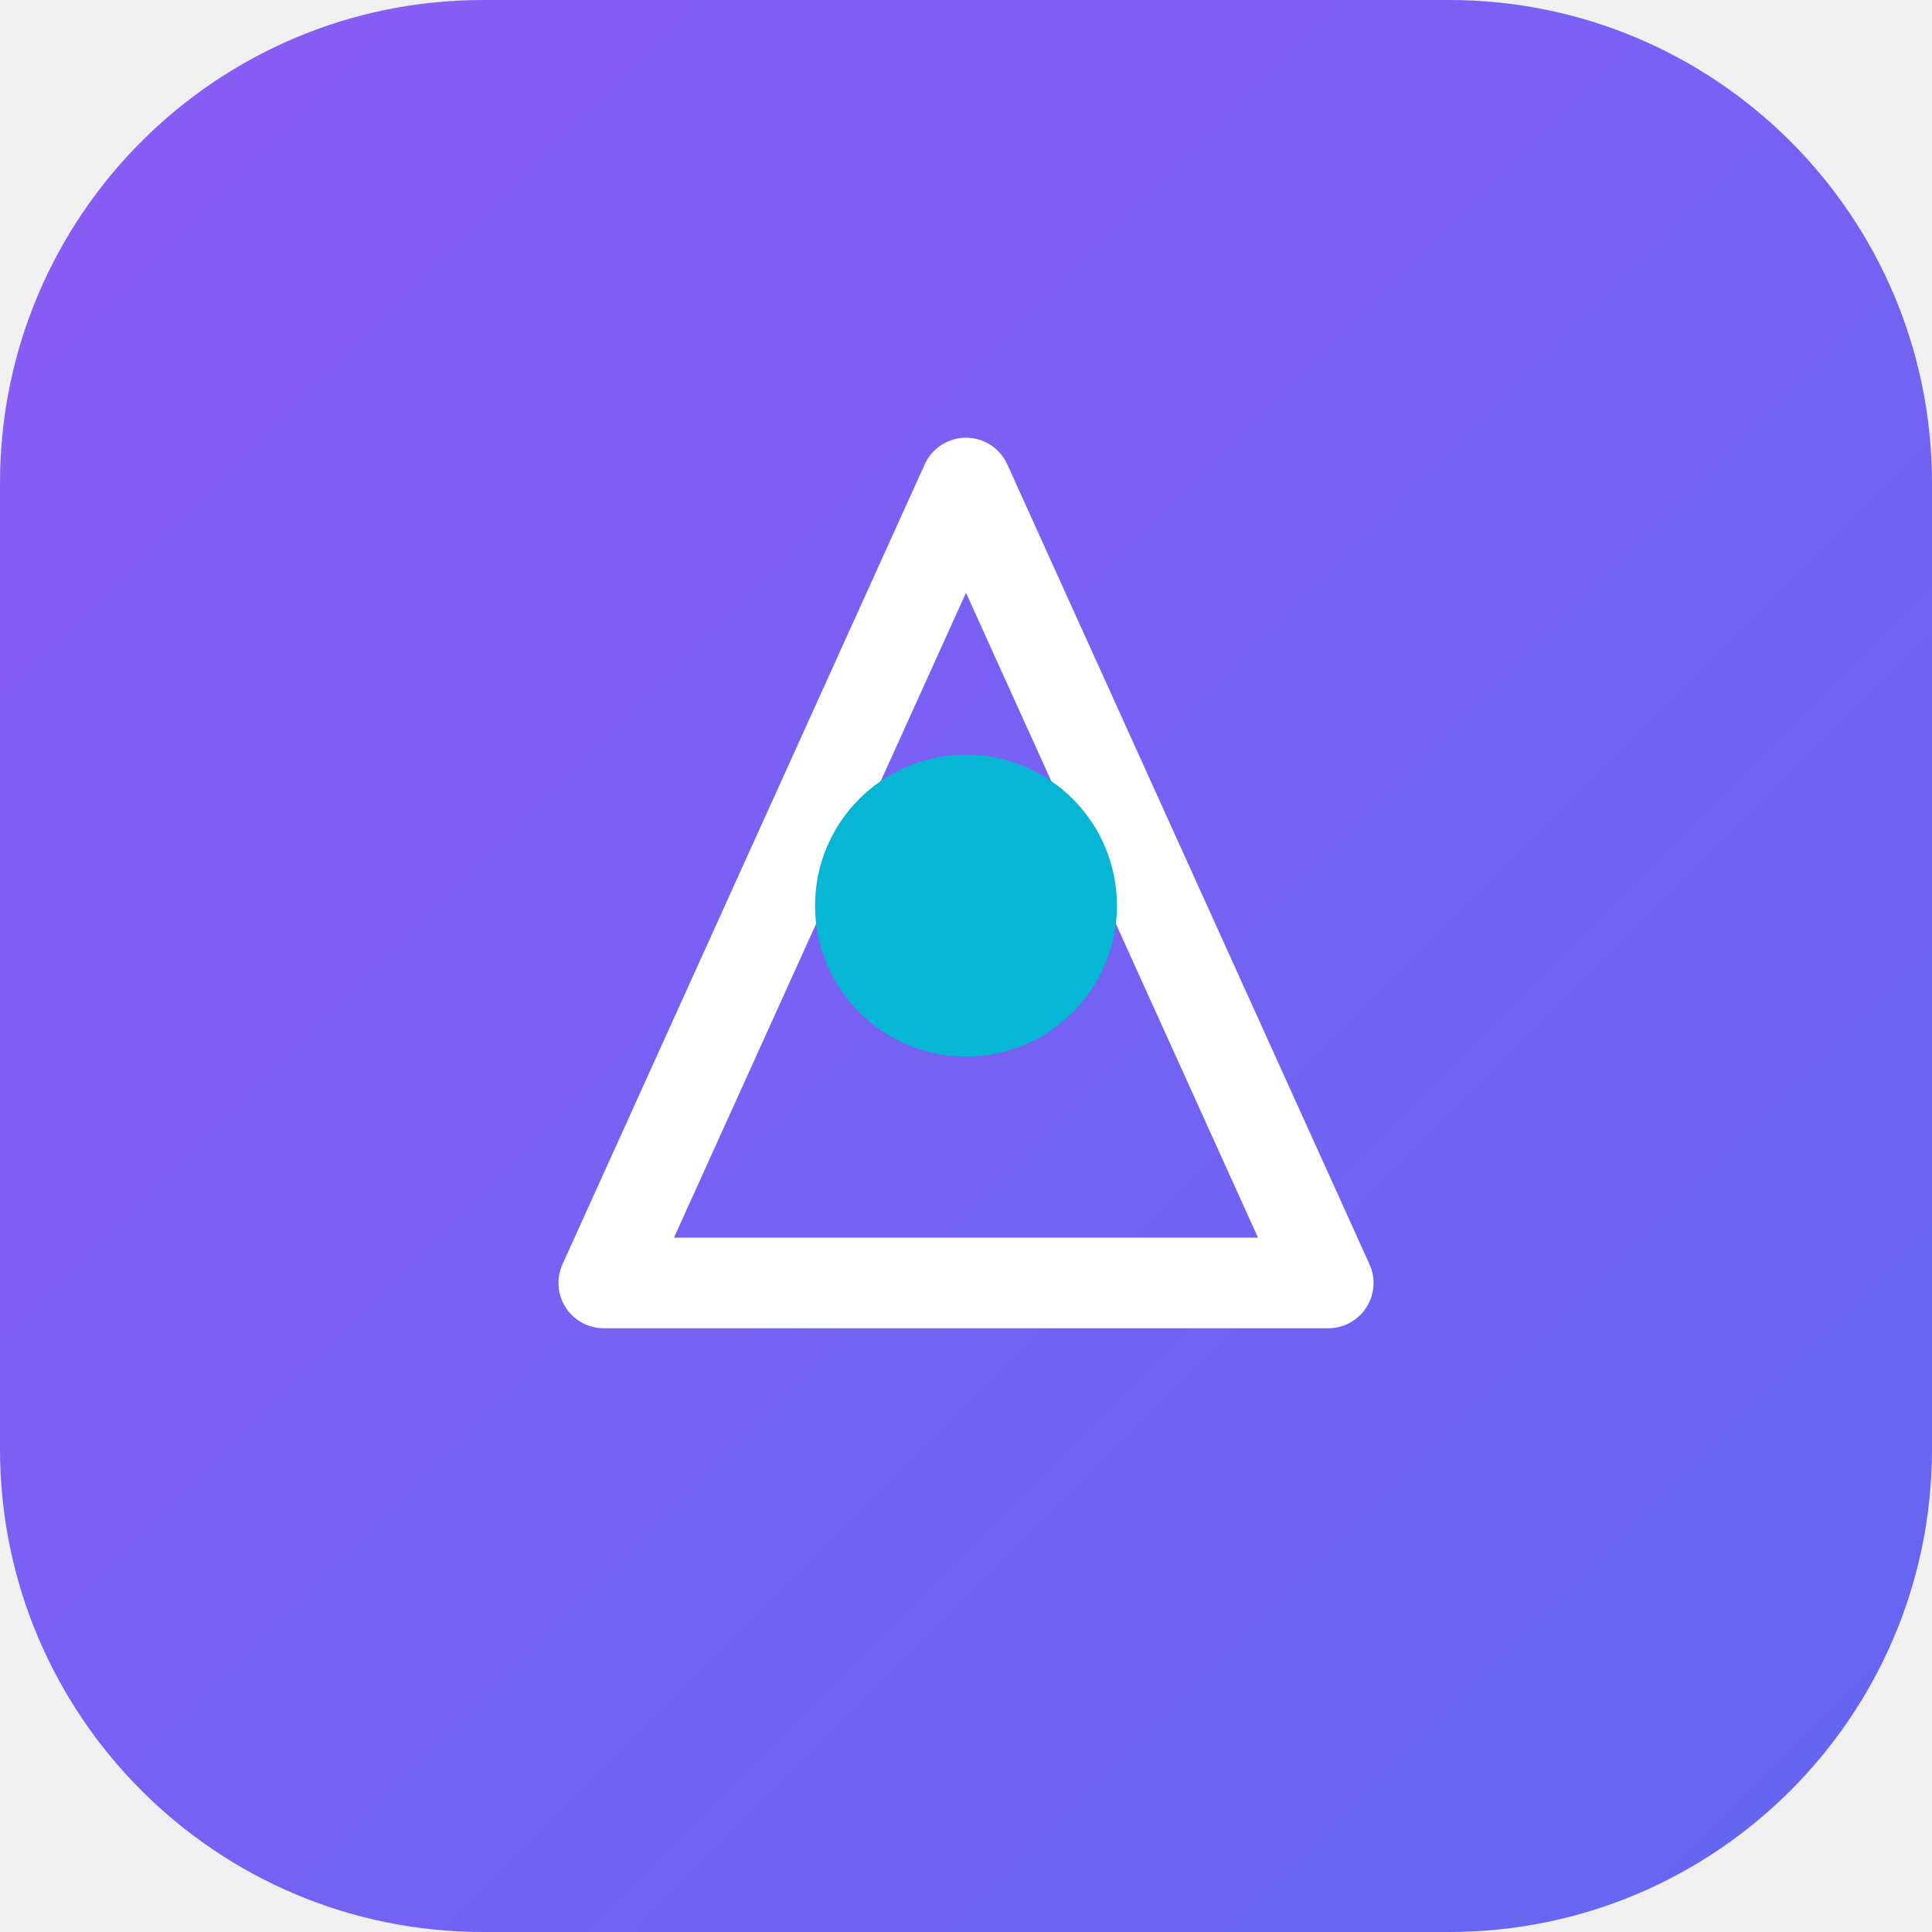
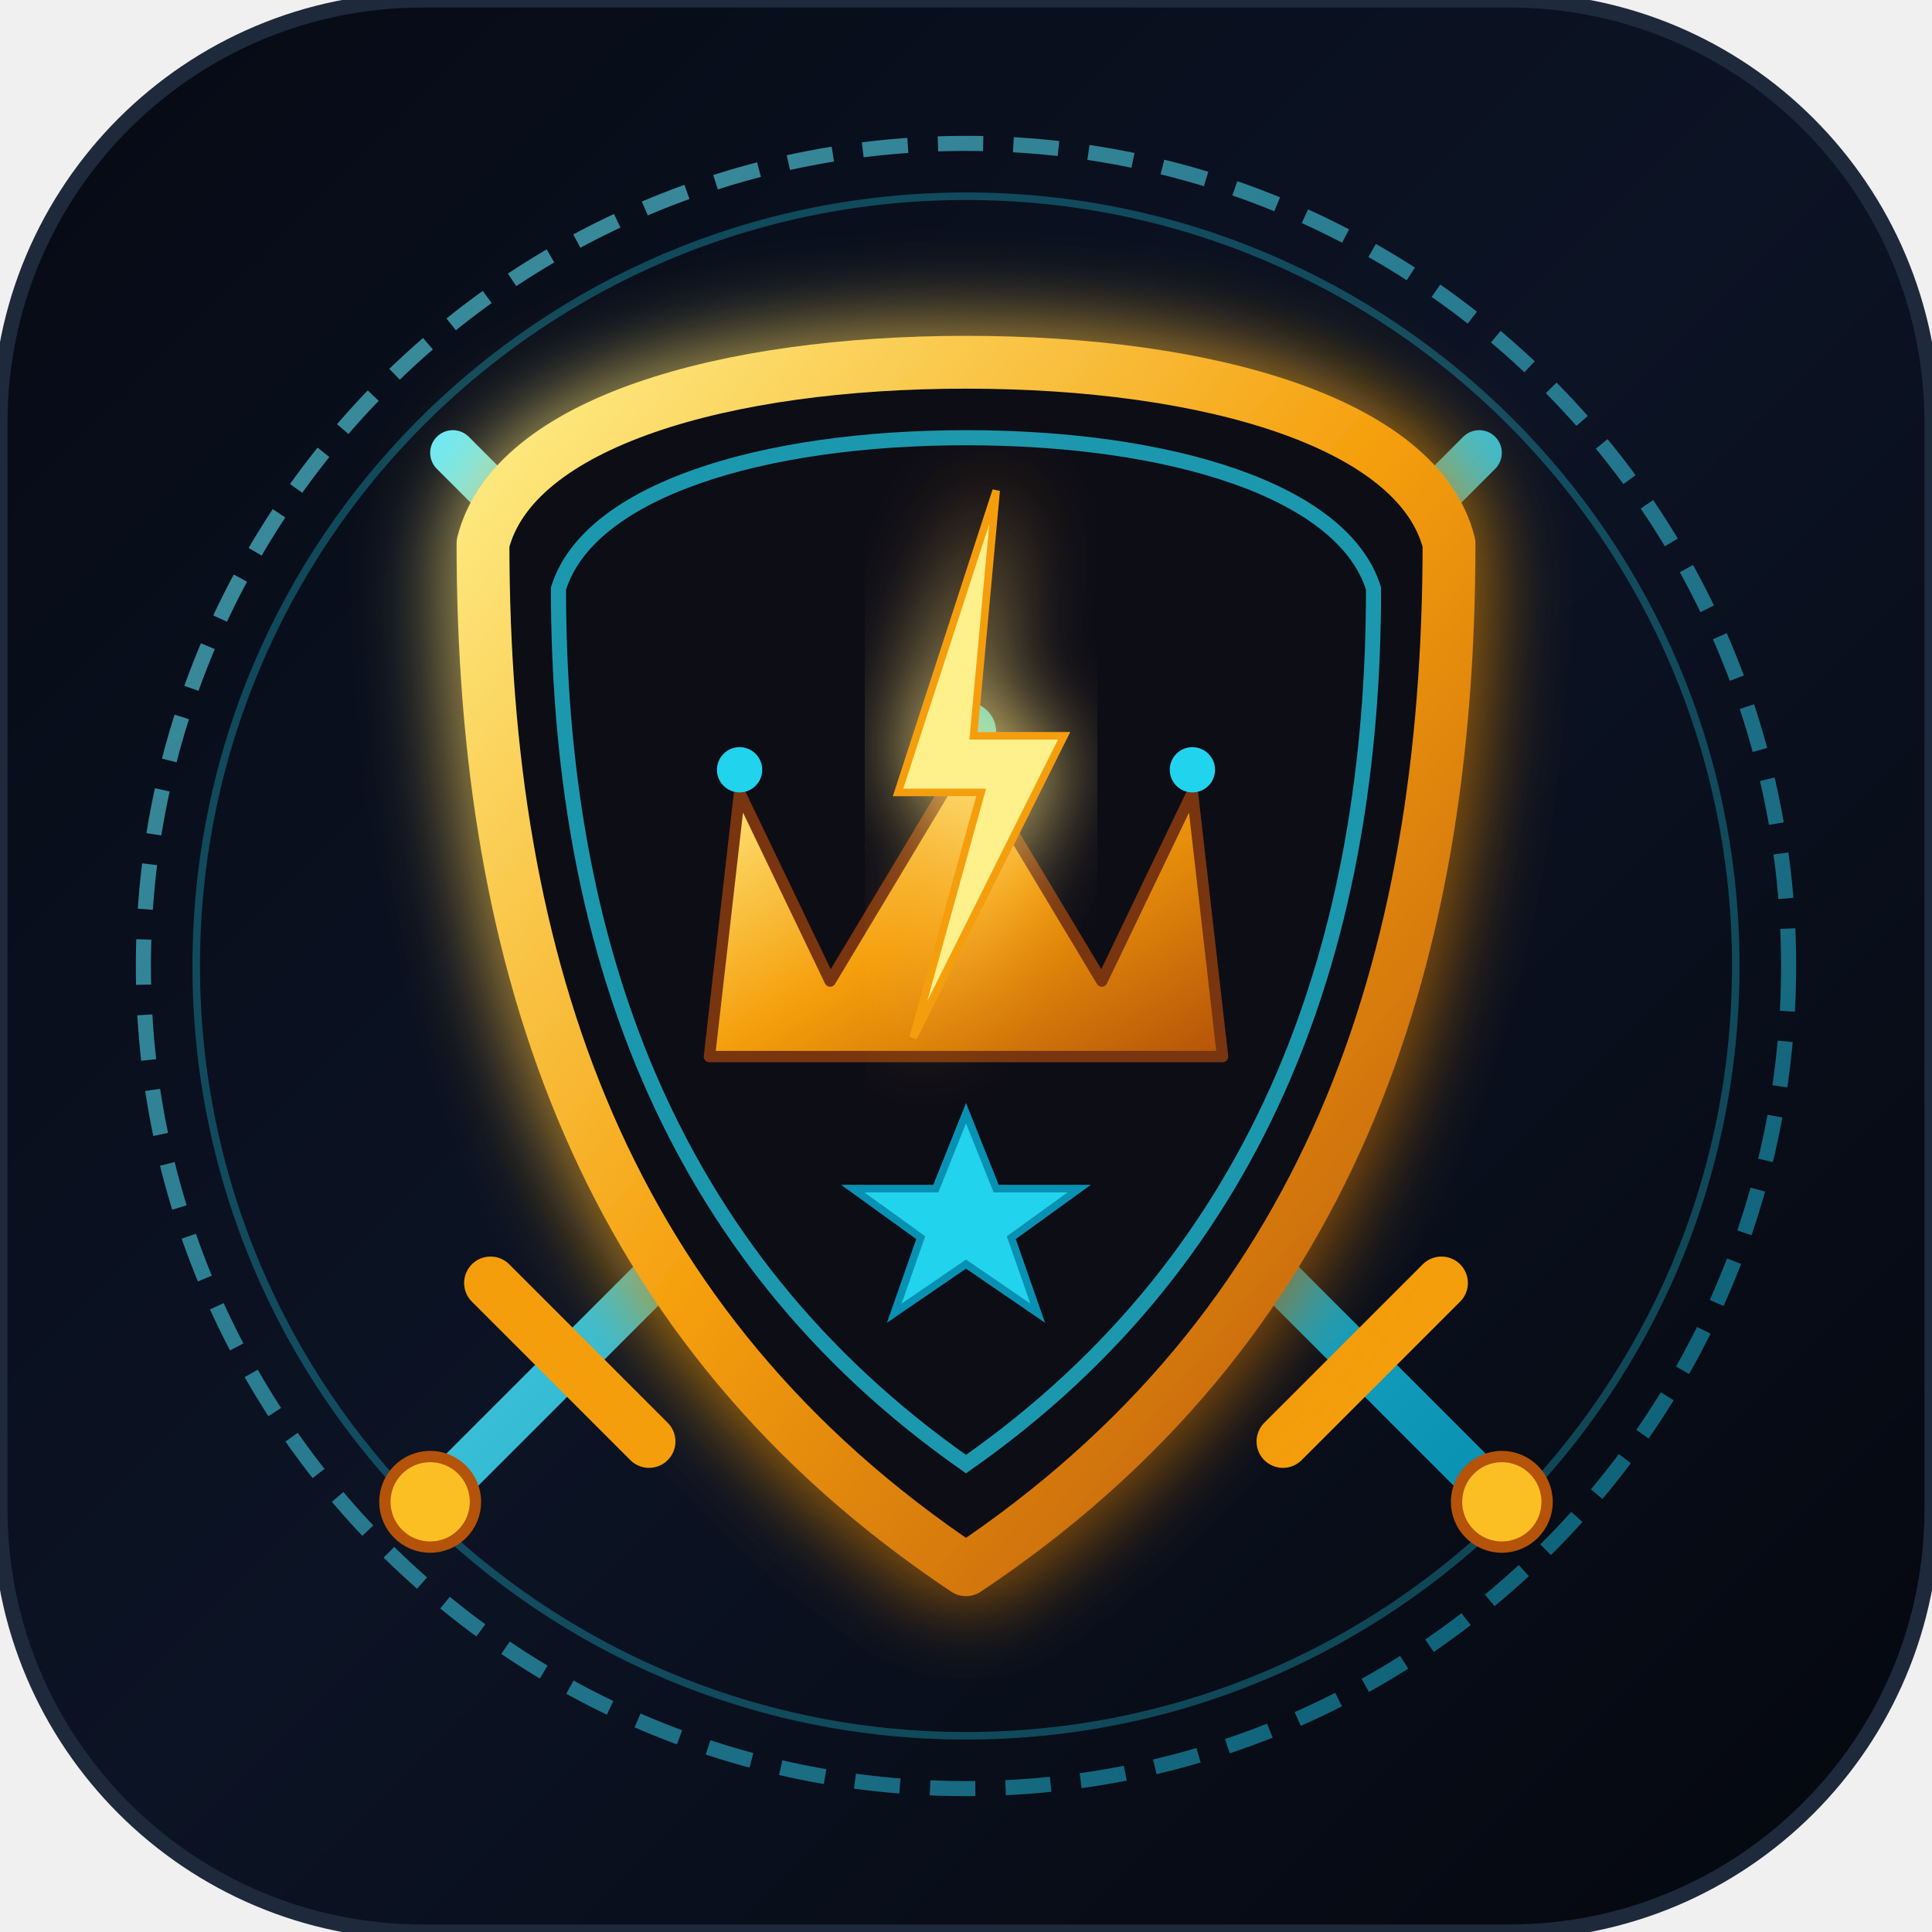
<svg xmlns="http://www.w3.org/2000/svg" viewBox="0 0 512 512" width="512" height="512">
  <defs>
-     <linearGradient id="grad" x1="0%" y1="0%" x2="100%" y2="100%">
-       <stop offset="0%" style="stop-color:#8b5cf6;stop-opacity:1" />
-       <stop offset="100%" style="stop-color:#6366f1;stop-opacity:1" />
+     <linearGradient id="bgGrad" x1="0%" y1="0%" x2="100%" y2="100%">
+       <stop offset="0%" style="stop-color:#060a14;stop-opacity:1" />
+       <stop offset="50%" style="stop-color:#0c1324;stop-opacity:1" />
+       <stop offset="100%" style="stop-color:#04070d;stop-opacity:1" />
    </linearGradient>
+     <linearGradient id="goldGrad" x1="0%" y1="0%" x2="100%" y2="100%">
+       <stop offset="0%" style="stop-color:#fef08a;stop-opacity:1" />
+       <stop offset="50%" style="stop-color:#f59e0b;stop-opacity:1" />
+       <stop offset="100%" style="stop-color:#b45309;stop-opacity:1" />
+     </linearGradient>
+     <linearGradient id="cyanGrad" x1="0%" y1="0%" x2="100%" y2="100%">
+       <stop offset="0%" style="stop-color:#67e8f9;stop-opacity:1" />
+       <stop offset="100%" style="stop-color:#0891b2;stop-opacity:1" />
+     </linearGradient>
+     <filter id="glow" x="-20%" y="-20%" width="140%" height="140%">
+       <feGaussianBlur stdDeviation="12" result="blur" />
+       <feComposite in="SourceGraphic" in2="blur" operator="over" />
+     </filter>
  </defs>
-   <rect width="512" height="512" rx="128" fill="url(#grad)" />
-   <path d="M256 128 L352 340 L160 340 Z" fill="none" stroke="#ffffff" stroke-width="24" stroke-linejoin="round" />
-   <circle cx="256" cy="240" r="40" fill="#06b6d4" />
+   <rect width="512" height="512" rx="112" fill="url(#bgGrad)" stroke="#1e293b" stroke-width="4" />
+   <circle cx="256" cy="256" r="218" fill="none" stroke="url(#cyanGrad)" stroke-width="4" stroke-dasharray="12 8" opacity="0.6" />
+   <circle cx="256" cy="256" r="204" fill="none" stroke="#22d3ee" stroke-width="2" opacity="0.3" />
+   <g stroke="url(#cyanGrad)" stroke-width="12" stroke-linecap="round">
+     <line x1="120" y1="392" x2="392" y2="120" />
+     <line x1="130" y1="340" x2="172" y2="382" stroke="#f59e0b" stroke-width="14" />
+     <circle cx="114" cy="398" r="12" fill="#fbbf24" stroke="#b45309" stroke-width="3" />
+   </g>
+   <g stroke="url(#cyanGrad)" stroke-width="12" stroke-linecap="round">
+     <line x1="392" y1="392" x2="120" y2="120" />
+     <line x1="382" y1="340" x2="340" y2="382" stroke="#f59e0b" stroke-width="14" />
+     <circle cx="398" cy="398" r="12" fill="#fbbf24" stroke="#b45309" stroke-width="3" />
+   </g>
+   <path d="M256 96             C320 96, 376 112, 384 144             C384 256, 352 352, 256 416             C160 352, 128 256, 128 144             C136 112, 192 96, 256 96 Z" fill="#090d16" stroke="url(#goldGrad)" stroke-width="14" stroke-linejoin="round" filter="url(#glow)" />
+   <path d="M256 116             C310 116, 356 130, 364 156             C364 248, 336 332, 256 388             C176 332, 148 248, 148 156             C156 130, 202 116, 256 116 Z" fill="none" stroke="#22d3ee" stroke-width="4" opacity="0.7" />
+   <path d="M196 210 L220 260 L256 200 L292 260 L316 210 L324 280 L188 280 Z" fill="url(#goldGrad)" stroke="#78350f" stroke-width="3" stroke-linejoin="round" />
+   <circle cx="196" cy="204" r="6" fill="#22d3ee" />
+   <circle cx="256" cy="194" r="8" fill="#22d3ee" />
+   <circle cx="316" cy="204" r="6" fill="#22d3ee" />
+   <g fill="#ffffff">
+     <path d="M256 295 L264 315 L286 315 L268 328 L275 348 L256 335 L237 348 L244 328 L226 315 L248 315 Z" fill="#22d3ee" stroke="#0891b2" stroke-width="2" />
+   </g>
+   <path d="M264 130 L238 210 L260 210 L242 275 L282 195 L258 195 Z" fill="#fef08a" stroke="#f59e0b" stroke-width="2" filter="url(#glow)" />
</svg>
